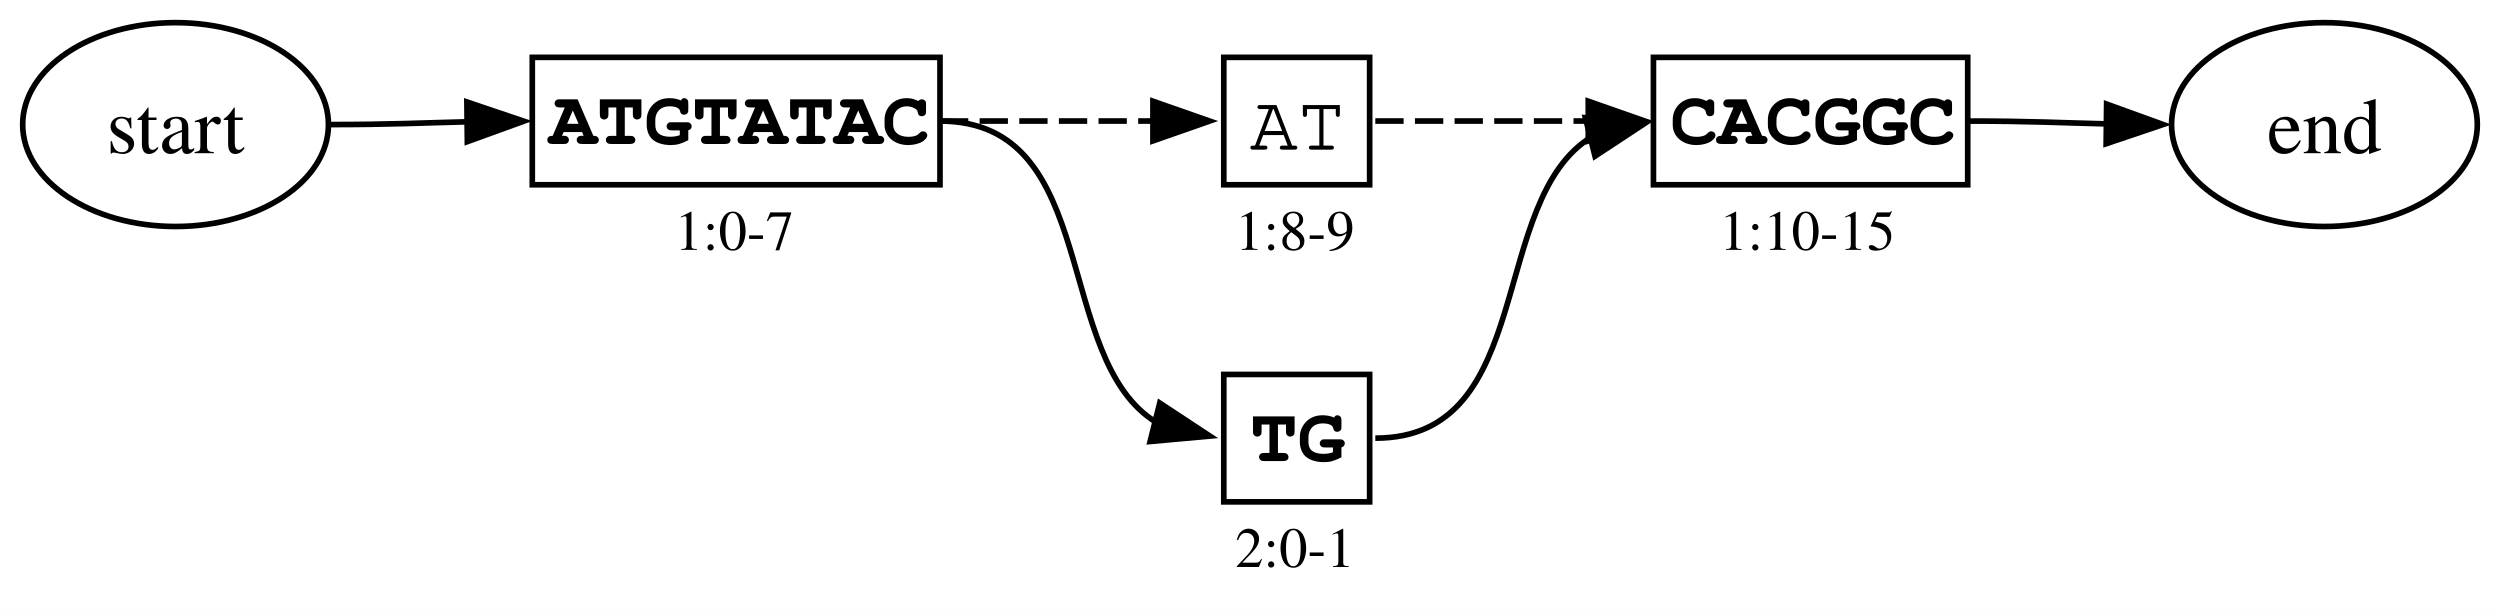
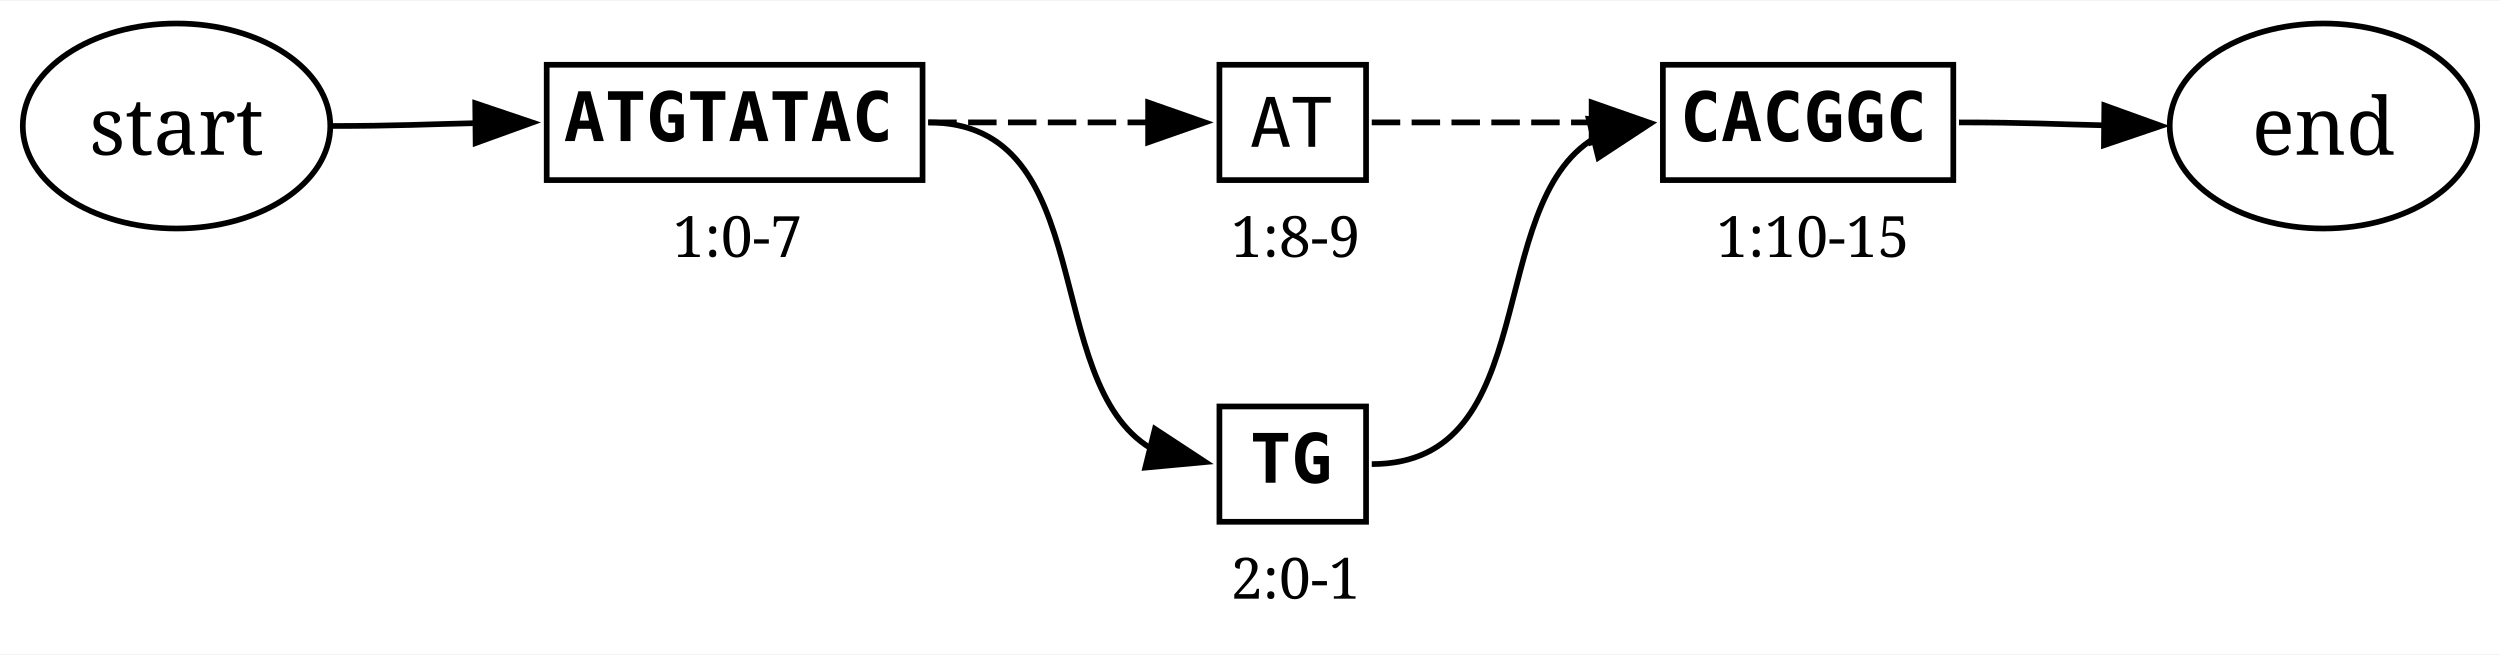
- <svg xmlns="http://www.w3.org/2000/svg" width="442pt" height="108pt" viewBox="0.00 0.00 441.50 107.88">
-   <g id="graph0" class="graph" transform="scale(1 1) rotate(0) translate(4 103.88)">
-     <polygon fill="white" stroke="none" points="-4,4 -4,-103.88 437.5,-103.88 437.5,4 -4,4" />
+ <svg xmlns="http://www.w3.org/2000/svg" width="439pt" height="115pt" viewBox="0.00 0.00 439.00 114.75">
+   <g id="graph0" class="graph" transform="scale(1 1) rotate(0) translate(4 110.75)">
+     <polygon fill="white" stroke="none" points="-4,4 -4,-110.75 435,-110.75 435,4 -4,4" />
    <g id="node1" class="node">
-       <ellipse fill="none" stroke="black" cx="27" cy="-81.88" rx="27" ry="18" />
-       <text text-anchor="middle" x="27" y="-76.83" font-family="Times,serif" font-size="14.00">start</text>
+       <ellipse fill="none" stroke="black" cx="27" cy="-88.75" rx="27" ry="18" />
+       <text text-anchor="middle" x="27" y="-83.7" font-family="serif,serif" font-size="14.00">start</text>
    </g>
    <g id="node2" class="node">
-       <polygon fill="none" stroke="black" points="90,-71.25 90,-93.75 162,-93.75 162,-71.25 90,-71.25" />
-       <text text-anchor="start" x="93" y="-78.45" font-family="Courier,monospace" font-weight="bold" font-size="14.00">ATGTATAC</text>
-       <text text-anchor="start" x="115.12" y="-59.75" font-family="Times,serif" font-size="10.00">1:0-7</text>
+       <polygon fill="none" stroke="black" points="92,-79.25 92,-99.5 158,-99.5 158,-79.25 92,-79.25" />
+       <text text-anchor="start" x="95" y="-86.1" font-family="Monospace" font-weight="bold" font-size="12.00">ATGTATAC</text>
+       <text text-anchor="start" x="114.12" y="-65.75" font-family="serif,serif" font-size="10.00">1:0-7</text>
    </g>
    <g id="edge1" class="edge">
-       <path fill="none" stroke="black" d="M54,-81.88C65.38,-81.88 70.68,-82.19 78.55,-82.37" />
-       <polygon fill="black" stroke="black" points="78.45,-85.87 88.49,-82.48 78.53,-78.87 78.45,-85.87" />
+       <path fill="none" stroke="black" d="M54,-88.75C65.82,-88.75 71.27,-89.07 79.5,-89.25" />
+       <polygon fill="black" stroke="black" points="79.45,-92.75 89.49,-89.36 79.52,-85.75 79.45,-92.75" />
    </g>
    <g id="node3" class="node">
-       <polygon fill="none" stroke="black" points="212.12,-71.25 212.12,-93.75 237.88,-93.75 237.88,-71.25 212.12,-71.25" />
-       <text text-anchor="start" x="216.75" y="-77.45" font-family="Courier,monospace" font-size="14.00">AT</text>
-       <text text-anchor="start" x="214.12" y="-59.75" font-family="Times,serif" font-size="10.00">1:8-9</text>
+       <polygon fill="none" stroke="black" points="210.13,-79.25 210.13,-99.5 235.88,-99.5 235.88,-79.25 210.13,-79.25" />
+       <text text-anchor="start" x="215.5" y="-85.1" font-family="Monospace" font-size="12.00">AT</text>
+       <text text-anchor="start" x="212.13" y="-65.75" font-family="serif,serif" font-size="10.00">1:8-9</text>
    </g>
    <g id="edge2" class="edge">
-       <path fill="none" stroke="black" stroke-dasharray="5,2" d="M162,-82.5C179.57,-82.5 186.53,-82.5 199.96,-82.5" />
-       <polygon fill="black" stroke="black" points="199.61,-86 209.61,-82.5 199.61,-79 199.61,-86" />
+       <path fill="none" stroke="black" stroke-dasharray="5,2" d="M159,-89.38C176.93,-89.38 184.03,-89.38 197.73,-89.38" />
+       <polygon fill="black" stroke="black" points="197.61,-92.88 207.61,-89.38 197.61,-85.88 197.61,-92.88" />
    </g>
    <g id="node4" class="node">
-       <polygon fill="none" stroke="black" points="212.12,-15.25 212.12,-37.75 237.88,-37.75 237.88,-15.25 212.12,-15.25" />
-       <text text-anchor="start" x="216.75" y="-22.45" font-family="Courier,monospace" font-weight="bold" font-size="14.00">TG</text>
-       <text text-anchor="start" x="214.12" y="-3.75" font-family="Times,serif" font-size="10.00">2:0-1</text>
+       <polygon fill="none" stroke="black" points="210.13,-19.25 210.13,-39.5 235.88,-39.5 235.88,-19.25 210.13,-19.25" />
+       <text text-anchor="start" x="215.5" y="-26.1" font-family="Monospace" font-weight="bold" font-size="12.00">TG</text>
+       <text text-anchor="start" x="212.13" y="-5.75" font-family="serif,serif" font-size="10.00">2:0-1</text>
    </g>
    <g id="edge3" class="edge">
-       <path fill="none" stroke="black" d="M162,-82.5C190.71,-82.5 181.67,-40.39 200.35,-29.2" />
-       <polygon fill="black" stroke="black" points="200.81,-32.7 209.66,-26.87 199.11,-25.91 200.81,-32.7" />
+       <path fill="none" stroke="black" d="M159,-89.38C189.27,-89.38 178.47,-43.85 198.15,-32.11" />
+       <polygon fill="black" stroke="black" points="198.8,-35.56 207.66,-29.74 197.11,-28.76 198.8,-35.56" />
    </g>
    <g id="node5" class="node">
-       <polygon fill="none" stroke="black" points="288,-71.25 288,-93.75 343.5,-93.75 343.5,-71.25 288,-71.25" />
-       <text text-anchor="start" x="291" y="-78.45" font-family="Courier,monospace" font-weight="bold" font-size="14.00">CACGGC</text>
-       <text text-anchor="start" x="299.62" y="-59.75" font-family="Times,serif" font-size="10.00">1:10-15</text>
+       <polygon fill="none" stroke="black" points="288,-79.25 288,-99.5 339,-99.5 339,-79.25 288,-79.25" />
+       <text text-anchor="start" x="291" y="-86.1" font-family="Monospace" font-weight="bold" font-size="12.00">CACGGC</text>
+       <text text-anchor="start" x="297.38" y="-65.75" font-family="serif,serif" font-size="10.00">1:10-15</text>
    </g>
    <g id="edge4" class="edge">
-       <path fill="none" stroke="black" stroke-dasharray="5,2" d="M238.88,-82.5C256.44,-82.5 263.41,-82.5 276.84,-82.5" />
-       <polygon fill="black" stroke="black" points="276.49,-86 286.49,-82.5 276.49,-79 276.49,-86" />
+       <path fill="none" stroke="black" stroke-dasharray="5,2" d="M236.88,-89.38C254.8,-89.38 261.91,-89.38 275.61,-89.38" />
+       <polygon fill="black" stroke="black" points="275.49,-92.88 285.49,-89.38 275.49,-85.88 275.49,-92.88" />
    </g>
    <g id="edge5" class="edge">
-       <path fill="none" stroke="black" d="M238.88,-26.5C267.59,-26.5 258.55,-68.61 277.23,-79.8" />
-       <polygon fill="black" stroke="black" points="275.98,-83.09 286.53,-82.13 277.68,-76.3 275.98,-83.09" />
+       <path fill="none" stroke="black" d="M236.88,-29.38C267.14,-29.38 256.35,-74.9 276.03,-86.64" />
+       <polygon fill="black" stroke="black" points="274.98,-89.99 285.53,-89.01 276.67,-83.19 274.98,-89.99" />
    </g>
    <g id="node6" class="node">
-       <ellipse fill="none" stroke="black" cx="406.5" cy="-81.88" rx="27" ry="18" />
-       <text text-anchor="middle" x="406.5" y="-76.83" font-family="Times,serif" font-size="14.00">end</text>
+       <ellipse fill="none" stroke="black" cx="404" cy="-88.75" rx="27" ry="18" />
+       <text text-anchor="middle" x="404" y="-83.7" font-family="serif,serif" font-size="14.00">end</text>
    </g>
    <g id="edge6" class="edge">
-       <path fill="none" stroke="black" d="M343.5,-82.5C354.88,-82.5 360.18,-82.18 368.05,-82" />
-       <polygon fill="black" stroke="black" points="368.03,-85.5 377.99,-81.89 367.95,-78.5 368.03,-85.5" />
+       <path fill="none" stroke="black" d="M340,-89.38C351.82,-89.38 357.27,-89.05 365.5,-88.87" />
+       <polygon fill="black" stroke="black" points="365.52,-92.37 375.49,-88.77 365.45,-85.37 365.52,-92.37" />
    </g>
  </g>
</svg>
